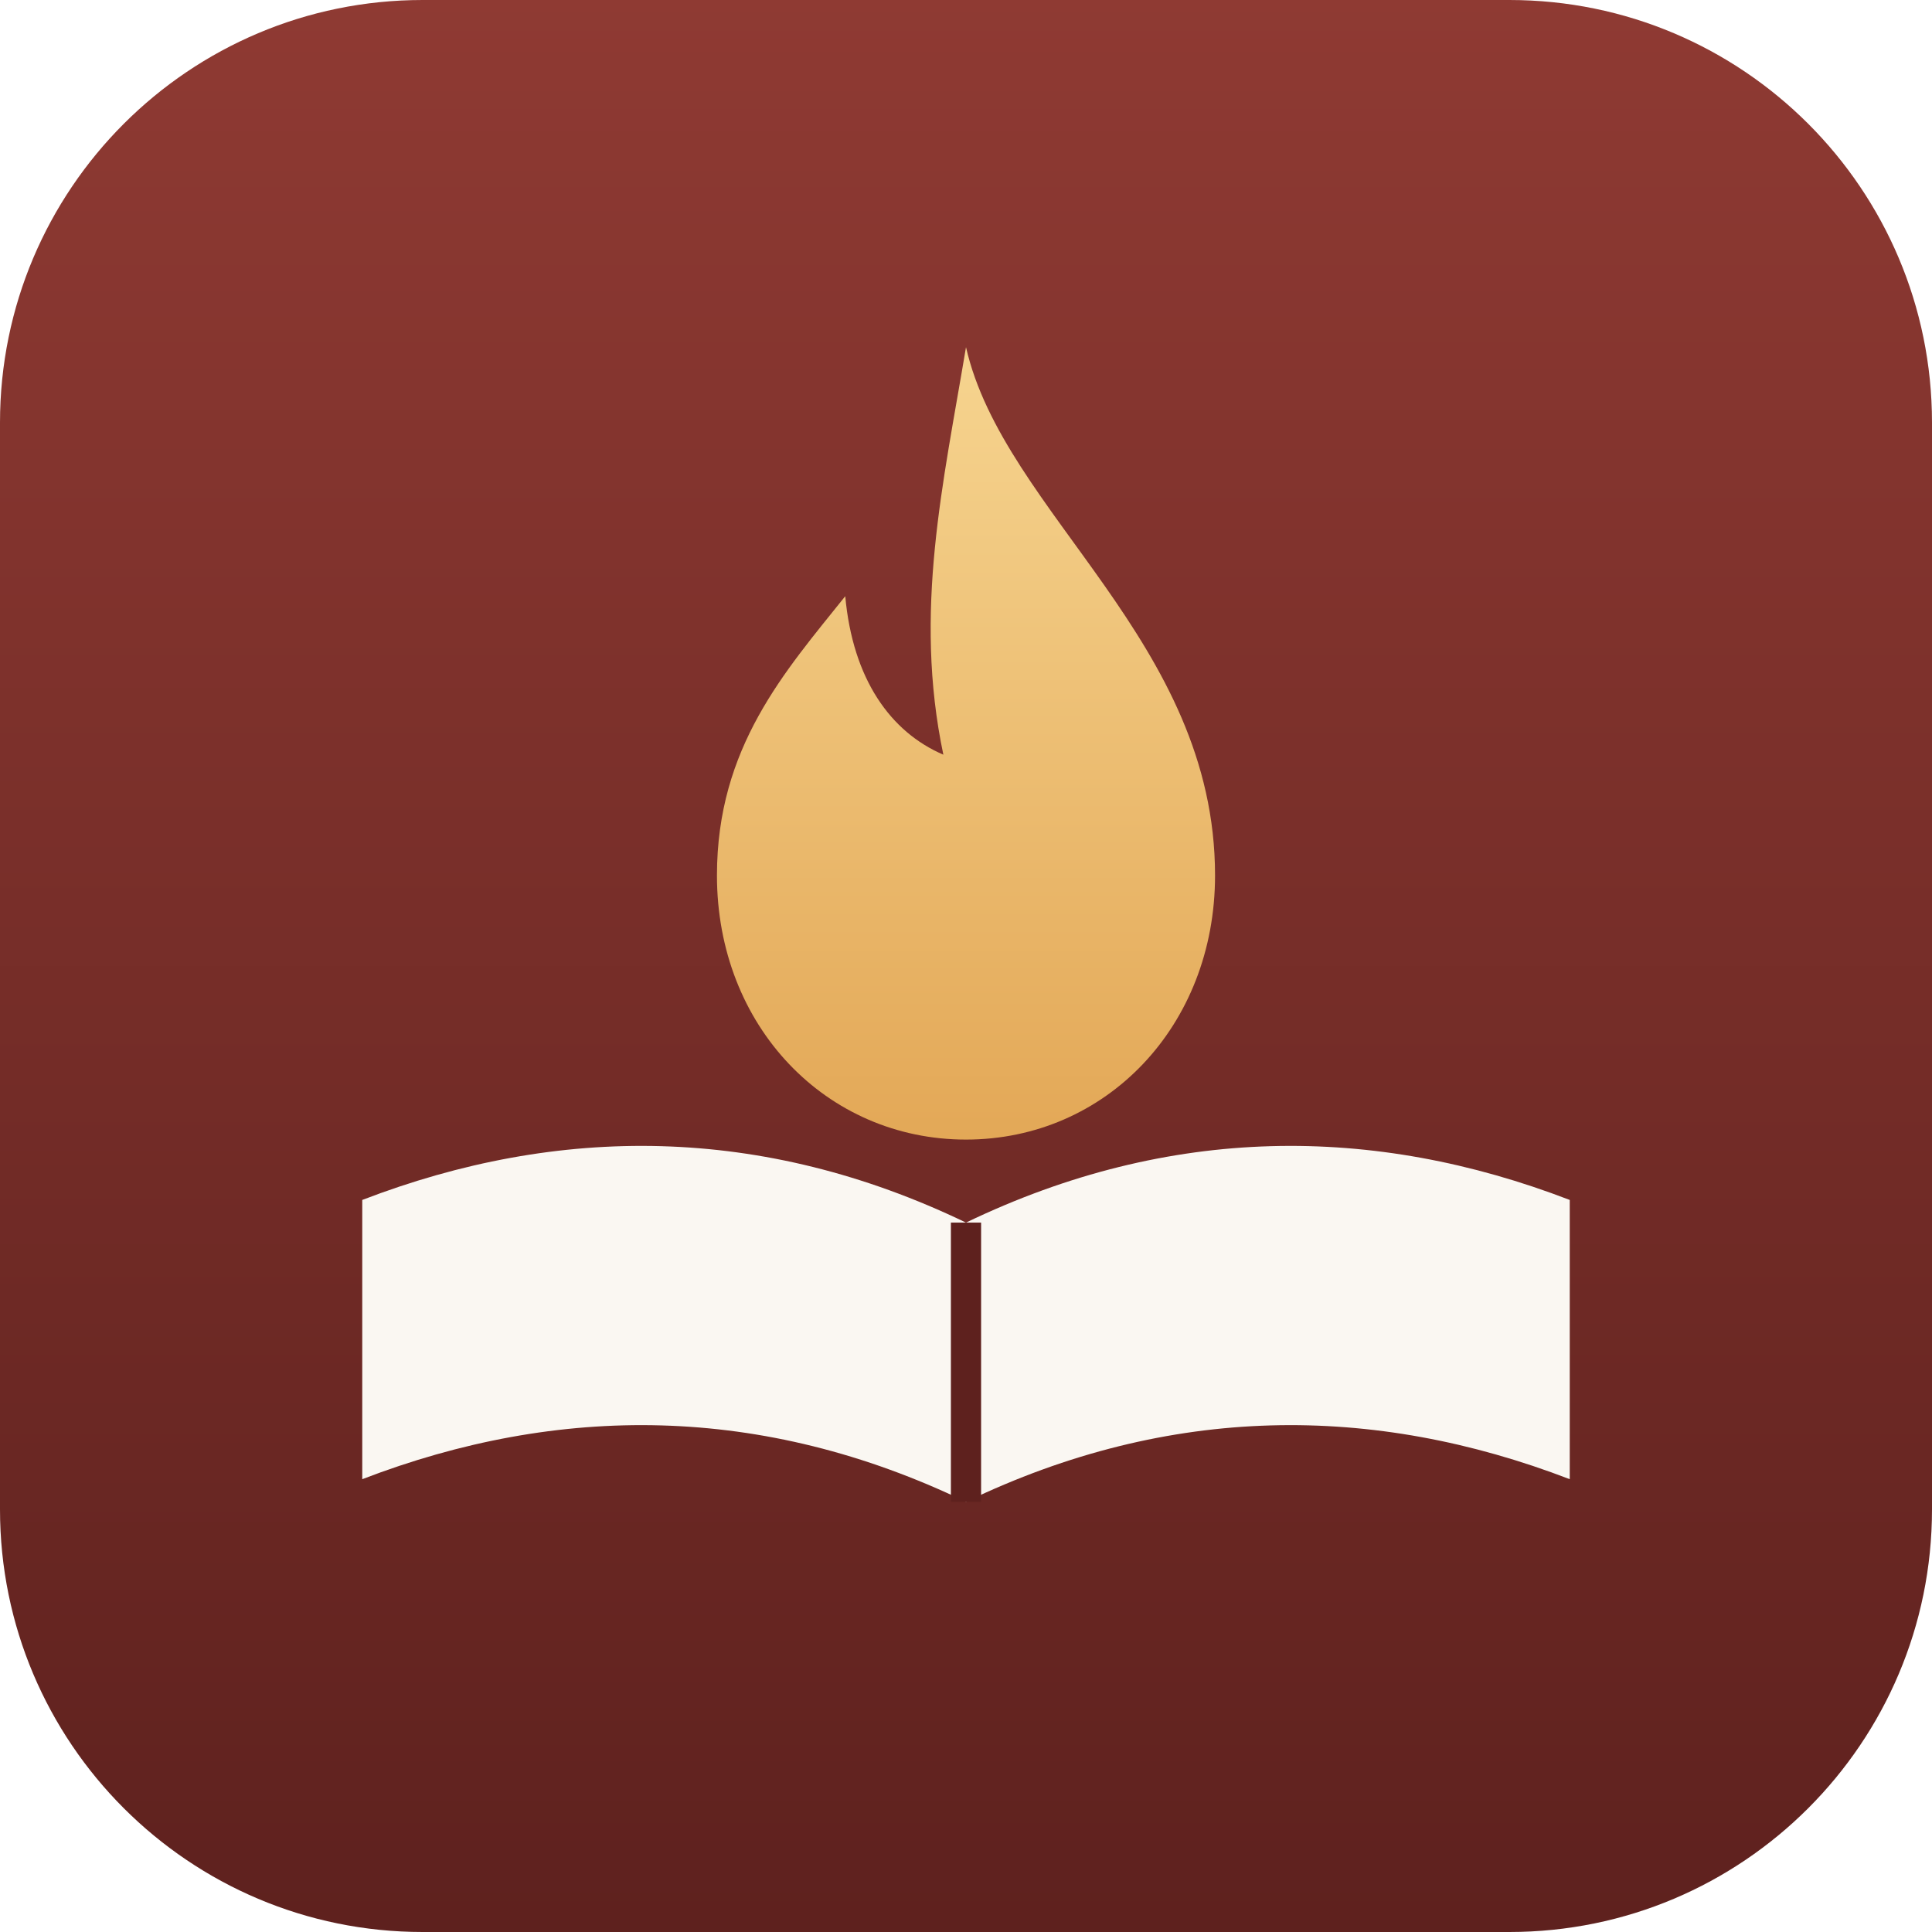
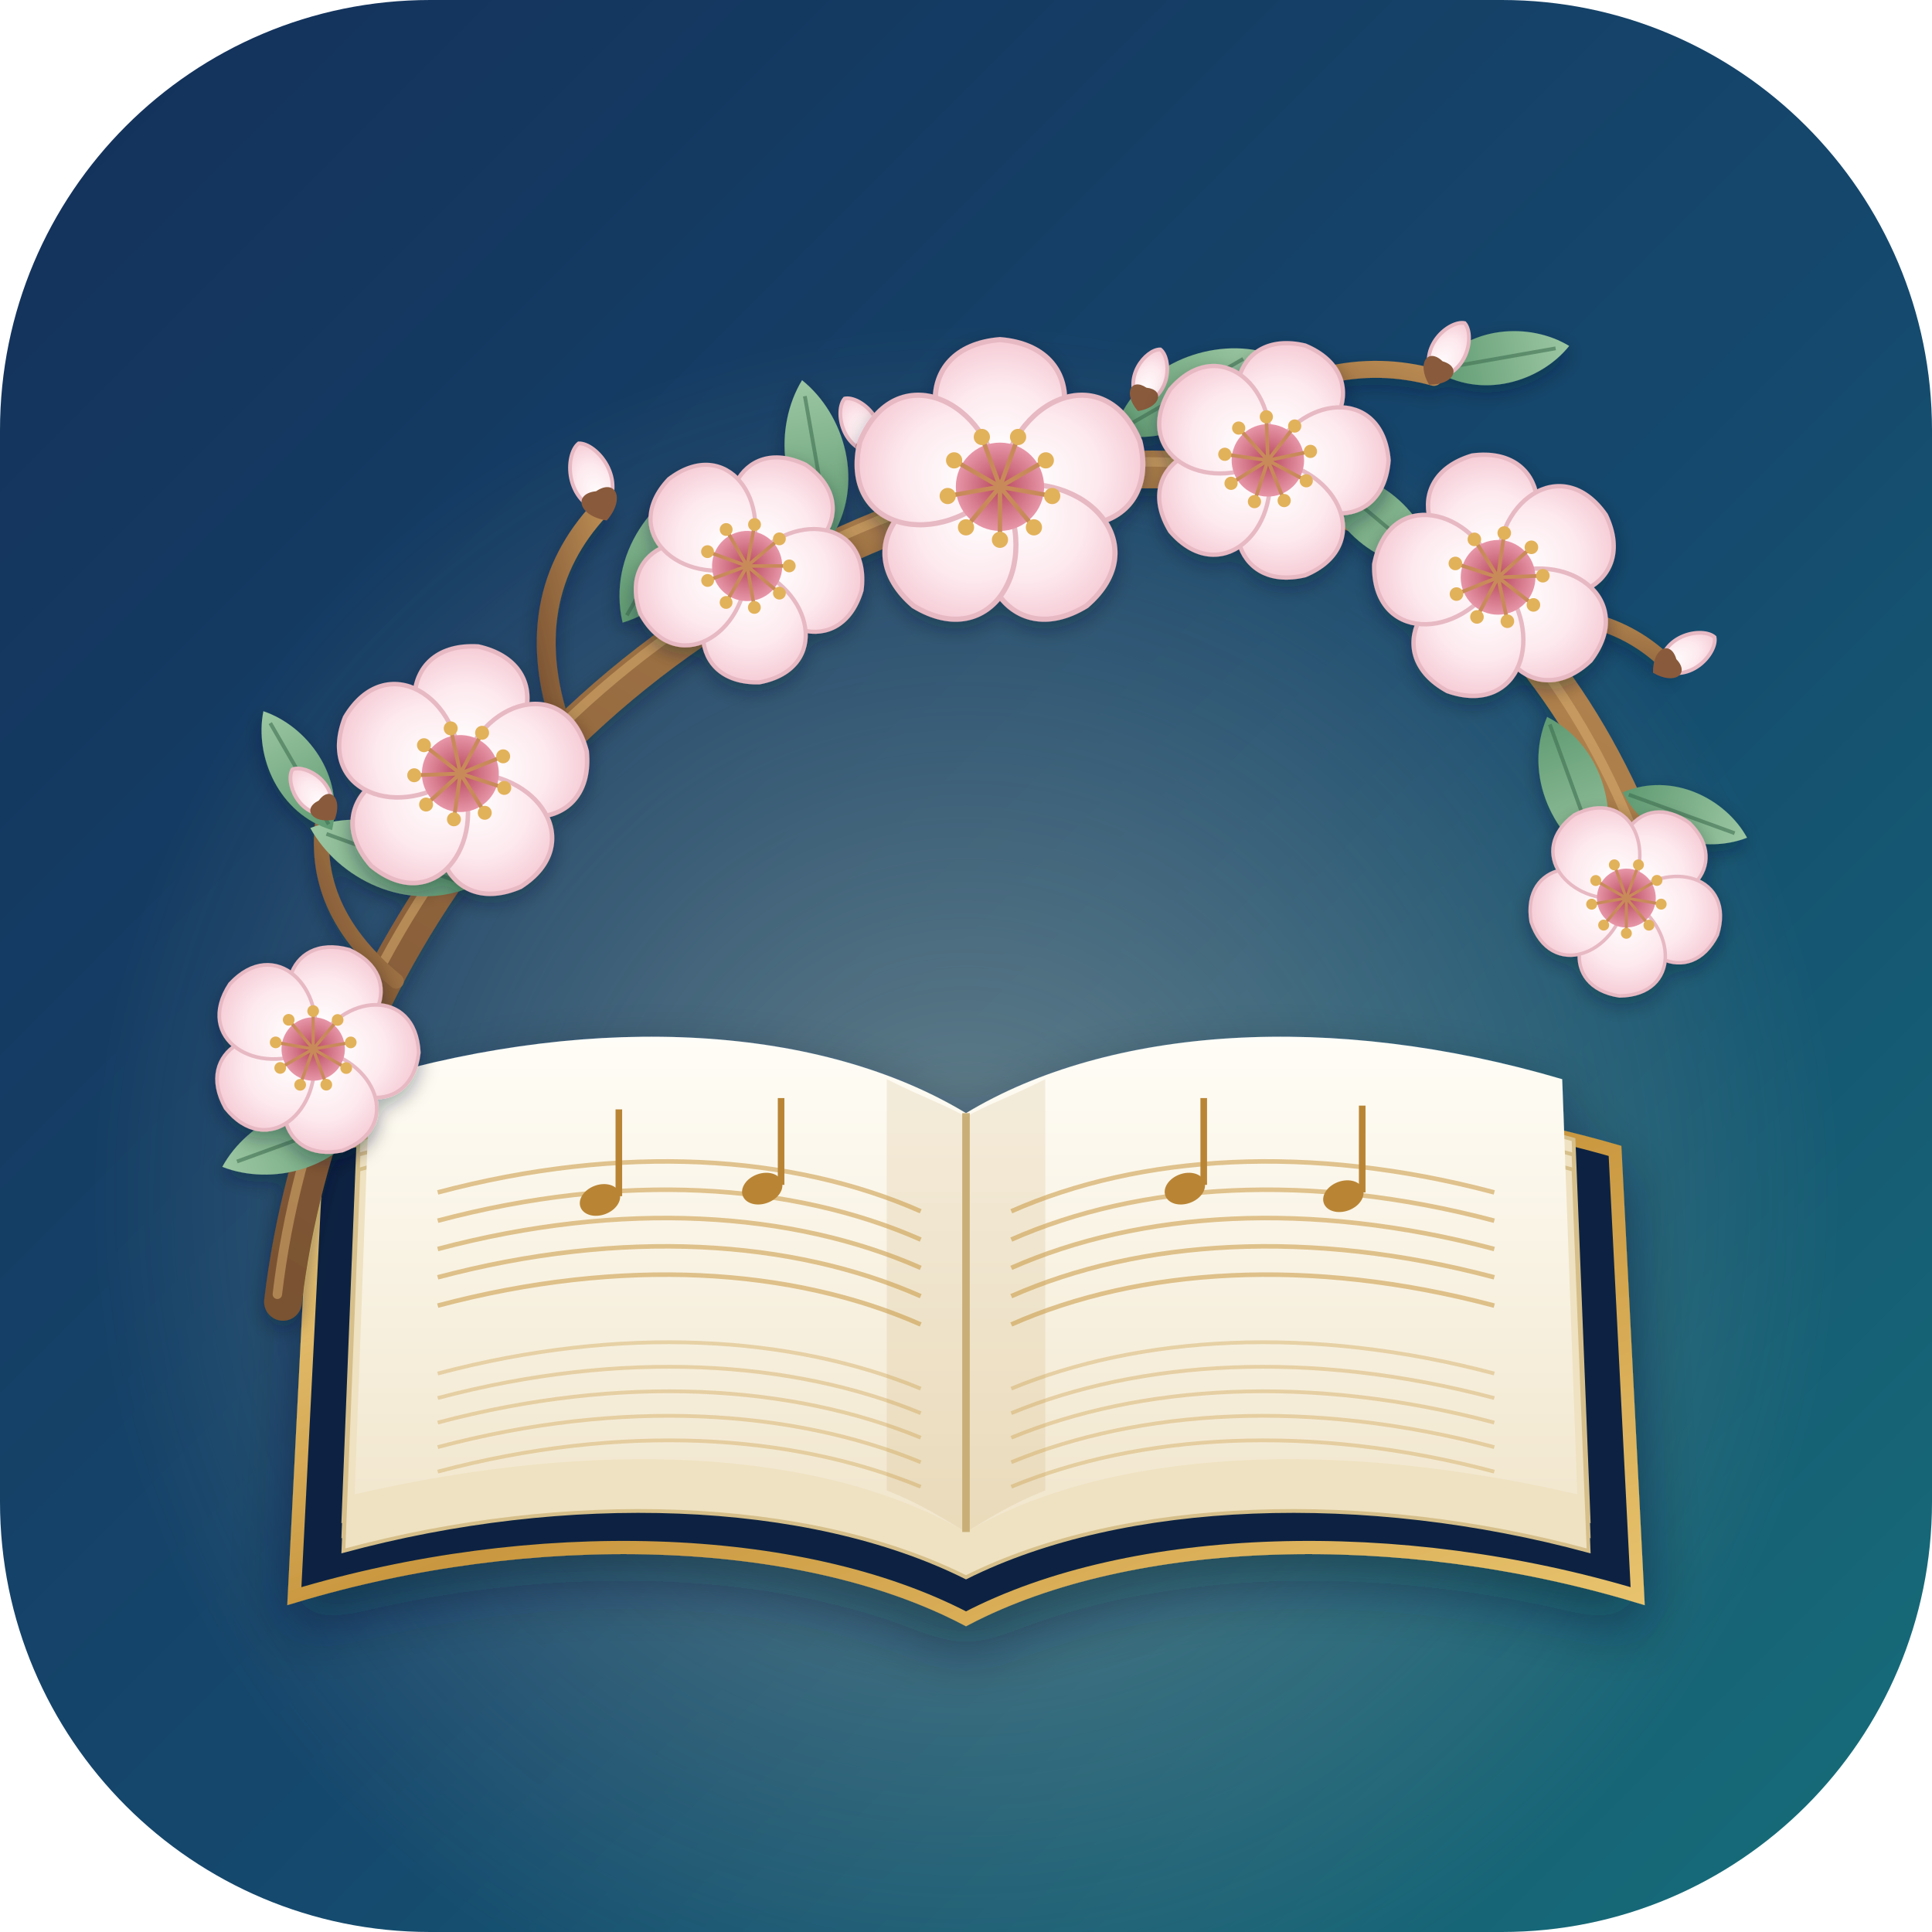
- <svg xmlns="http://www.w3.org/2000/svg" viewBox="0 0 512 512">
+ <svg xmlns="http://www.w3.org/2000/svg" viewBox="0 0 1024 1024">
  <defs>
-     <linearGradient id="g" x1="0" y1="0" x2="0" y2="1">
-       <stop offset="0" stop-color="#8f3a33" />
-       <stop offset="1" stop-color="#5e211e" />
-     </linearGradient>
-     <linearGradient id="f" x1="0" y1="1" x2="0" y2="0">
-       <stop offset="0" stop-color="#e3a857" />
-       <stop offset="1" stop-color="#f6d48f" />
-     </linearGradient>
+     <linearGradient id="bg" x1="0" y1="0" x2="1" y2="1">
+       <stop offset="0" stop-color="#14305a" />
+       <stop offset=".55" stop-color="#15486d" />
+       <stop offset="1" stop-color="#16707a" />
+     </linearGradient>
+     <radialGradient id="glow" cx=".5" cy=".62" r=".45">
+       <stop offset="0" stop-color="#f6e7c1" stop-opacity=".35" />
+       <stop offset="1" stop-color="#f6e7c1" stop-opacity="0" />
+     </radialGradient>
+     <linearGradient id="page" x1="0" y1="0" x2="0" y2="1">
+       <stop offset="0" stop-color="#fffdf7" />
+       <stop offset="1" stop-color="#f1e6cc" />
+     </linearGradient>
+     <linearGradient id="gold" x1="0" y1="0" x2="1" y2="1">
+       <stop offset="0" stop-color="#f3d58a" />
+       <stop offset=".5" stop-color="#c9973f" />
+       <stop offset="1" stop-color="#e9c46f" />
+     </linearGradient>
+     <linearGradient id="branch" x1="0" y1="1" x2="1" y2="0">
+       <stop offset="0" stop-color="#7a5232" />
+       <stop offset="1" stop-color="#b98a52" />
+     </linearGradient>
+     <radialGradient id="petal" cx=".5" cy=".8" r=".9">
+       <stop offset="0" stop-color="#ffffff" />
+       <stop offset=".55" stop-color="#fde9ee" />
+       <stop offset="1" stop-color="#f4c3cf" />
+     </radialGradient>
+     <radialGradient id="heart">
+       <stop offset="0" stop-color="#b8475c" />
+       <stop offset="1" stop-color="#e796a8" />
+     </radialGradient>
+     <linearGradient id="leaf" x1="0" y1="0" x2="1" y2="0">
+       <stop offset="0" stop-color="#5f9a72" />
+       <stop offset="1" stop-color="#9cc7a2" />
+     </linearGradient>
+     <filter id="shadow" x="-20%" y="-20%" width="140%" height="140%">
+       <feDropShadow dx="0" dy="14" stdDeviation="16" flood-color="#06142b" flood-opacity=".45" />
+     </filter>
+     <filter id="soft" x="-20%" y="-20%" width="140%" height="140%">
+       <feDropShadow dx="0" dy="4" stdDeviation="5" flood-color="#06142b" flood-opacity=".35" />
+     </filter>
  </defs>
-   <rect width="512" height="512" rx="112" fill="url(#g)" />
-   <path d="M96 318c52-20 106-20 160 6 54-26 108-26 160-6v74c-52-20-106-20-160 6-54-26-108-26-160-6z" fill="#faf7f2" />
-   <path d="M256 324v74" stroke="#5e211e" stroke-width="8" />
-   <path d="M256 92c10 44 66 78 66 140 0 40-29 70-66 70s-66-30-66-70c0-34 18-54 34-74 2 22 12 36 26 42-8-38 0-72 6-108z" fill="url(#f)" />
+   <rect width="1024" height="1024" rx="228" fill="url(#bg)" />
+   <rect width="1024" height="1024" rx="228" fill="url(#glow)" />
+   <g transform="translate(0.0 0.0) scale(1.0)">
+     <g filter="url(#shadow)">
+       <path d="M168 610 C 300 572, 430 580, 512 626 C 594 580, 724 572, 856 610 L 868 846 C 742 808, 600 812, 512 858 C 424 812, 282 808, 156 846 Z" fill="#0d2443" />
+       <path d="M168 610 C 300 572, 430 580, 512 626 C 594 580, 724 572, 856 610 L 868 846 C 742 808, 600 812, 512 858 C 424 812, 282 808, 156 846 Z" fill="none" stroke="url(#gold)" stroke-width="7" />
+       <path d="M190 604 C 310 570, 430 576, 512 616 C 594 576, 714 570, 834 604 L 842 806 C 724 774, 596 778, 512 820 C 428 778, 300 774, 182 806 Z" fill="#efe2c2" stroke="#d6bf8a" stroke-width="2" />
+       <path d="M190 612 C 310 578, 430 584, 512 624 C 594 584, 714 578, 834 612 L 842 814 C 724 782, 596 786, 512 828 C 428 786, 300 782, 182 814 Z" fill="#efe2c2" stroke="#d6bf8a" stroke-width="2" />
+       <path d="M190 620 C 310 586, 430 592, 512 632 C 594 592, 714 586, 834 620 L 842 822 C 724 790, 596 794, 512 836 C 428 794, 300 790, 182 822 Z" fill="#efe2c2" stroke="#d6bf8a" stroke-width="2" />
+       <path d="M196 572 C 318 536, 436 544, 512 590 L 512 812 C 436 768, 318 762, 188 792 Z" fill="url(#page)" />
+       <path d="M828 572 C 706 536, 588 544, 512 590 L 512 812 C 588 768, 706 762, 836 792 Z" fill="url(#page)" />
+     </g>
+     <path d="M512 590 L512 812" stroke="#c9b17a" stroke-width="4" />
+     <path d="M470 572 C 490 582, 502 586, 512 592 L 512 812 C 500 805, 488 797, 470 790Z" fill="#c9a86a" opacity=".18" />
+     <path d="M554 572 C 534 582, 522 586, 512 592 L 512 812 C 524 805, 536 797, 554 790Z" fill="#c9a86a" opacity=".18" />
+     <path d="M232 632 C 330 606, 420 612, 488 642" fill="none" stroke="#c9973f" stroke-width="2.4" opacity=".55" />
+     <path d="M232 647 C 330 621, 420 627, 488 657" fill="none" stroke="#c9973f" stroke-width="2.4" opacity=".55" />
+     <path d="M232 662 C 330 636, 420 642, 488 672" fill="none" stroke="#c9973f" stroke-width="2.4" opacity=".55" />
+     <path d="M232 677 C 330 651, 420 657, 488 687" fill="none" stroke="#c9973f" stroke-width="2.4" opacity=".55" />
+     <path d="M232 692 C 330 666, 420 672, 488 702" fill="none" stroke="#c9973f" stroke-width="2.4" opacity=".55" />
+     <path d="M232 728 C 330 702, 420 708, 488 736" fill="none" stroke="#c9973f" stroke-width="2" opacity=".35" />
+     <path d="M232 741 C 330 715, 420 721, 488 749" fill="none" stroke="#c9973f" stroke-width="2" opacity=".35" />
+     <path d="M232 754 C 330 728, 420 734, 488 762" fill="none" stroke="#c9973f" stroke-width="2" opacity=".35" />
+     <path d="M232 767 C 330 741, 420 747, 488 775" fill="none" stroke="#c9973f" stroke-width="2" opacity=".35" />
+     <path d="M232 780 C 330 754, 420 760, 488 788" fill="none" stroke="#c9973f" stroke-width="2" opacity=".35" />
+     <path d="M536 642 C 604 612, 694 606, 792 632" fill="none" stroke="#c9973f" stroke-width="2.4" opacity=".55" />
+     <path d="M536 657 C 604 627, 694 621, 792 647" fill="none" stroke="#c9973f" stroke-width="2.4" opacity=".55" />
+     <path d="M536 672 C 604 642, 694 636, 792 662" fill="none" stroke="#c9973f" stroke-width="2.4" opacity=".55" />
+     <path d="M536 687 C 604 657, 694 651, 792 677" fill="none" stroke="#c9973f" stroke-width="2.4" opacity=".55" />
+     <path d="M536 702 C 604 672, 694 666, 792 692" fill="none" stroke="#c9973f" stroke-width="2.4" opacity=".55" />
+     <path d="M536 736 C 604 708, 694 702, 792 728" fill="none" stroke="#c9973f" stroke-width="2" opacity=".35" />
+     <path d="M536 749 C 604 721, 694 715, 792 741" fill="none" stroke="#c9973f" stroke-width="2" opacity=".35" />
+     <path d="M536 762 C 604 734, 694 728, 792 754" fill="none" stroke="#c9973f" stroke-width="2" opacity=".35" />
+     <path d="M536 775 C 604 747, 694 741, 792 767" fill="none" stroke="#c9973f" stroke-width="2" opacity=".35" />
+     <path d="M536 788 C 604 760, 694 754, 792 780" fill="none" stroke="#c9973f" stroke-width="2" opacity=".35" />
+     <ellipse cx="318" cy="636" rx="11" ry="8" transform="rotate(-20 318 636)" fill="#b98535" />
+     <line x1="328" y1="634" x2="328" y2="588" stroke="#b98535" stroke-width="3.5" />
+     <ellipse cx="404" cy="630" rx="11" ry="8" transform="rotate(-20 404 630)" fill="#b98535" />
+     <line x1="414" y1="628" x2="414" y2="582" stroke="#b98535" stroke-width="3.5" />
+     <ellipse cx="628" cy="630" rx="11" ry="8" transform="rotate(-20 628 630)" fill="#b98535" />
+     <line x1="638" y1="628" x2="638" y2="582" stroke="#b98535" stroke-width="3.5" />
+     <ellipse cx="712" cy="634" rx="11" ry="8" transform="rotate(-20 712 634)" fill="#b98535" />
+     <line x1="722" y1="632" x2="722" y2="586" stroke="#b98535" stroke-width="3.5" />
+     <g filter="url(#soft)">
+       <path d="M150 690 C 170 520, 290 330, 520 262 C 690 214, 820 300, 878 470" fill="none" stroke="url(#branch)" stroke-width="20" stroke-linecap="round" />
+       <path d="M150 690 C 170 520, 290 330, 520 262 C 690 214, 820 300, 878 470" fill="none" stroke="#d9ad6e" stroke-width="5" stroke-linecap="round" opacity=".55" transform="translate(-3 -4)" />
+       <path d="M300 392 C 280 340, 290 300, 318 270" fill="none" stroke="url(#branch)" stroke-width="10" stroke-linecap="round" />
+       <path d="M640 236 C 680 196, 724 190, 760 200" fill="none" stroke="url(#branch)" stroke-width="9" stroke-linecap="round" />
+       <path d="M790 330 C 830 320, 862 330, 884 352" fill="none" stroke="url(#branch)" stroke-width="8" stroke-linecap="round" />
+       <path d="M210 520 C 176 492, 166 462, 172 430" fill="none" stroke="url(#branch)" stroke-width="8" stroke-linecap="round" />
+       <path transform="translate(250.0 470.0) rotate(200.0)" d="M0 0 C 27.3 -25.5, 68.2 -20.0, 91.0 0 C 68.2 20.0, 27.3 25.5, 0 0Z" fill="url(#leaf)" />
+       <path transform="translate(250.0 470.0) rotate(200.0)" d="M4.5 0 L81.9 0" stroke="#3f6f52" stroke-width="2" opacity=".6" />
+       <path transform="translate(196.0 590.0) rotate(160.0)" d="M0 0 C 25.0 -23.3, 62.4 -18.3, 83.2 0 C 62.4 18.3, 25.0 23.3, 0 0Z" fill="url(#leaf)" />
+       <path transform="translate(196.0 590.0) rotate(160.0)" d="M4.2 0 L74.9 0" stroke="#3f6f52" stroke-width="2" opacity=".6" />
+       <path transform="translate(330.0 330.0) rotate(-60.0)" d="M0 0 C 27.3 -25.5, 68.2 -20.0, 91.0 0 C 68.2 20.0, 27.3 25.5, 0 0Z" fill="url(#leaf)" />
+       <path transform="translate(330.0 330.0) rotate(-60.0)" d="M4.5 0 L81.9 0" stroke="#3f6f52" stroke-width="2" opacity=".6" />
+       <path transform="translate(440.0 286.0) rotate(-100.0)" d="M0 0 C 25.7 -24.0, 64.3 -18.9, 85.8 0 C 64.3 18.9, 25.7 24.0, 0 0Z" fill="url(#leaf)" />
+       <path transform="translate(440.0 286.0) rotate(-100.0)" d="M4.3 0 L77.2 0" stroke="#3f6f52" stroke-width="2" opacity=".6" />
+       <path transform="translate(590.0 230.0) rotate(-30.0)" d="M0 0 C 26.5 -24.8, 66.3 -19.4, 88.4 0 C 66.3 19.4, 26.5 24.8, 0 0Z" fill="url(#leaf)" />
+       <path transform="translate(590.0 230.0) rotate(-30.0)" d="M4.4 0 L79.6 0" stroke="#3f6f52" stroke-width="2" opacity=".6" />
+       <path transform="translate(700.0 250.0) rotate(40.0)" d="M0 0 C 24.2 -22.6, 60.5 -17.7, 80.6 0 C 60.5 17.7, 24.2 22.6, 0 0Z" fill="url(#leaf)" />
+       <path transform="translate(700.0 250.0) rotate(40.0)" d="M4.0 0 L72.5 0" stroke="#3f6f52" stroke-width="2" opacity=".6" />
+       <path transform="translate(820.0 380.0) rotate(70.0)" d="M0 0 C 25.0 -23.3, 62.4 -18.3, 83.2 0 C 62.4 18.3, 25.0 23.3, 0 0Z" fill="url(#leaf)" />
+       <path transform="translate(820.0 380.0) rotate(70.0)" d="M4.2 0 L74.9 0" stroke="#3f6f52" stroke-width="2" opacity=".6" />
+       <path transform="translate(760.0 196.0) rotate(-10.0)" d="M0 0 C 21.8 -20.4, 54.6 -16.0, 72.8 0 C 54.6 16.0, 21.8 20.4, 0 0Z" fill="url(#leaf)" />
+       <path transform="translate(760.0 196.0) rotate(-10.0)" d="M3.6 0 L65.5 0" stroke="#3f6f52" stroke-width="2" opacity=".6" />
+       <path transform="translate(176.0 440.0) rotate(-120.0)" d="M0 0 C 21.8 -20.4, 54.6 -16.0, 72.8 0 C 54.6 16.0, 21.8 20.4, 0 0Z" fill="url(#leaf)" />
+       <path transform="translate(176.0 440.0) rotate(-120.0)" d="M3.6 0 L65.5 0" stroke="#3f6f52" stroke-width="2" opacity=".6" />
+       <path transform="translate(860.0 420.0) rotate(20.0)" d="M0 0 C 21.1 -19.7, 52.7 -15.4, 70.2 0 C 52.7 15.4, 21.1 19.7, 0 0Z" fill="url(#leaf)" />
+       <path transform="translate(860.0 420.0) rotate(20.0)" d="M3.5 0 L63.2 0" stroke="#3f6f52" stroke-width="2" opacity=".6" />
+     </g>
+     <g transform="translate(318.0 266.0) rotate(-20.0)">
+       <path d="M0 6.0 C -18.0 -6.0, -9.0 -30.0, 0 -33.0 C 9.0 -30.0, 18.0 -6.0, 0 6.0Z" fill="url(#petal)" stroke="#e7b9c3" stroke-width="2" />
+       <path d="M0 10.5 C -13.5 3.0, -12.0 -9.0, 0 -6.0 C 12.0 -9.0, 13.5 3.0, 0 10.5Z" fill="#8a5a3c" />
+     </g>
+     <g transform="translate(762.0 196.0) rotate(30.0)">
+       <path d="M0 5.2 C -15.6 -5.2, -7.8 -26.0, 0 -28.6 C 7.8 -26.0, 15.6 -5.2, 0 5.2Z" fill="url(#petal)" stroke="#e7b9c3" stroke-width="2" />
+       <path d="M0 9.1 C -11.7 2.6, -10.4 -7.8, 0 -5.2 C 10.4 -7.8, 11.7 2.6, 0 9.1Z" fill="#8a5a3c" />
+     </g>
+     <g transform="translate(884.0 352.0) rotate(60.0)">
+       <path d="M0 5.2 C -15.6 -5.2, -7.8 -26.0, 0 -28.6 C 7.8 -26.0, 15.6 -5.2, 0 5.2Z" fill="url(#petal)" stroke="#e7b9c3" stroke-width="2" />
+       <path d="M0 9.1 C -11.7 2.6, -10.4 -7.8, 0 -5.2 C 10.4 -7.8, 11.7 2.6, 0 9.1Z" fill="#8a5a3c" />
+     </g>
+     <g transform="translate(172.0 428.0) rotate(-40.0)">
+       <path d="M0 4.8 C -14.4 -4.8, -7.2 -24.0, 0 -26.4 C 7.2 -24.0, 14.4 -4.8, 0 4.8Z" fill="url(#petal)" stroke="#e7b9c3" stroke-width="2" />
+       <path d="M0 8.4 C -10.8 2.4, -9.6 -7.2, 0 -4.8 C 9.6 -7.2, 10.8 2.4, 0 8.4Z" fill="#8a5a3c" />
+     </g>
+     <g transform="translate(462.0 236.0) rotate(-30.0)">
+       <path d="M0 5.2 C -15.6 -5.2, -7.8 -26.0, 0 -28.6 C 7.8 -26.0, 15.6 -5.2, 0 5.2Z" fill="url(#petal)" stroke="#e7b9c3" stroke-width="2" />
+       <path d="M0 9.1 C -11.7 2.6, -10.4 -7.8, 0 -5.2 C 10.4 -7.8, 11.7 2.6, 0 9.1Z" fill="#8a5a3c" />
+     </g>
+     <g transform="translate(606.0 210.0) rotate(20.0)">
+       <path d="M0 4.8 C -14.4 -4.8, -7.2 -24.0, 0 -26.4 C 7.2 -24.0, 14.4 -4.8, 0 4.8Z" fill="url(#petal)" stroke="#e7b9c3" stroke-width="2" />
+       <path d="M0 8.4 C -10.8 2.4, -9.6 -7.2, 0 -4.8 C 9.6 -7.2, 10.8 2.4, 0 8.4Z" fill="#8a5a3c" />
+     </g>
+     <g filter="url(#soft)">
+       <g transform="translate(244.0 410.0) rotate(8.0)">
+         <path transform="rotate(0)" d="M0 0 C -37.4 -17.0, -42.2 -64.6, 0 -68.0 C 42.2 -64.6, 37.4 -17.0, 0 0Z" fill="url(#petal)" stroke="#e7b9c3" stroke-width="2.38" />
+         <path transform="rotate(72)" d="M0 0 C -37.4 -17.0, -42.2 -64.6, 0 -68.0 C 42.2 -64.6, 37.4 -17.0, 0 0Z" fill="url(#petal)" stroke="#e7b9c3" stroke-width="2.38" />
+         <path transform="rotate(144)" d="M0 0 C -37.4 -17.0, -42.2 -64.6, 0 -68.0 C 42.2 -64.6, 37.4 -17.0, 0 0Z" fill="url(#petal)" stroke="#e7b9c3" stroke-width="2.38" />
+         <path transform="rotate(216)" d="M0 0 C -37.4 -17.0, -42.2 -64.6, 0 -68.0 C 42.2 -64.6, 37.4 -17.0, 0 0Z" fill="url(#petal)" stroke="#e7b9c3" stroke-width="2.38" />
+         <path transform="rotate(288)" d="M0 0 C -37.4 -17.0, -42.2 -64.6, 0 -68.0 C 42.2 -64.6, 37.4 -17.0, 0 0Z" fill="url(#petal)" stroke="#e7b9c3" stroke-width="2.38" />
+         <circle r="20.4" fill="url(#heart)" />
+         <line x1="0" y1="0" x2="24.1" y2="4.3" stroke="#c98a5a" stroke-width="2.04" />
+         <circle cx="24.1" cy="4.3" r="3.7" fill="#e2b25a" />
+         <line x1="0" y1="0" x2="15.7" y2="18.8" stroke="#c98a5a" stroke-width="2.04" />
+         <circle cx="15.7" cy="18.8" r="3.7" fill="#e2b25a" />
+         <line x1="0" y1="0" x2="0.0" y2="24.5" stroke="#c98a5a" stroke-width="2.04" />
+         <circle cx="0.0" cy="24.5" r="3.7" fill="#e2b25a" />
+         <line x1="0" y1="0" x2="-15.7" y2="18.8" stroke="#c98a5a" stroke-width="2.04" />
+         <circle cx="-15.7" cy="18.8" r="3.7" fill="#e2b25a" />
+         <line x1="0" y1="0" x2="-24.1" y2="4.3" stroke="#c98a5a" stroke-width="2.04" />
+         <circle cx="-24.1" cy="4.3" r="3.7" fill="#e2b25a" />
+         <line x1="0" y1="0" x2="-21.2" y2="-12.2" stroke="#c98a5a" stroke-width="2.04" />
+         <circle cx="-21.2" cy="-12.2" r="3.7" fill="#e2b25a" />
+         <line x1="0" y1="0" x2="-8.4" y2="-23.0" stroke="#c98a5a" stroke-width="2.04" />
+         <circle cx="-8.4" cy="-23.0" r="3.7" fill="#e2b25a" />
+         <line x1="0" y1="0" x2="8.4" y2="-23.0" stroke="#c98a5a" stroke-width="2.04" />
+         <circle cx="8.4" cy="-23.0" r="3.7" fill="#e2b25a" />
+         <line x1="0" y1="0" x2="21.2" y2="-12.2" stroke="#c98a5a" stroke-width="2.04" />
+         <circle cx="21.2" cy="-12.2" r="3.7" fill="#e2b25a" />
+       </g>
+     </g>
+     <g filter="url(#soft)">
+       <g transform="translate(396.0 300.0) rotate(30.0)">
+         <path transform="rotate(0)" d="M0 0 C -34.1 -15.5, -38.4 -58.9, 0 -62.0 C 38.4 -58.9, 34.1 -15.5, 0 0Z" fill="url(#petal)" stroke="#e7b9c3" stroke-width="2.17" />
+         <path transform="rotate(72)" d="M0 0 C -34.1 -15.5, -38.4 -58.9, 0 -62.0 C 38.4 -58.9, 34.1 -15.5, 0 0Z" fill="url(#petal)" stroke="#e7b9c3" stroke-width="2.17" />
+         <path transform="rotate(144)" d="M0 0 C -34.1 -15.5, -38.4 -58.9, 0 -62.0 C 38.4 -58.9, 34.1 -15.5, 0 0Z" fill="url(#petal)" stroke="#e7b9c3" stroke-width="2.17" />
+         <path transform="rotate(216)" d="M0 0 C -34.1 -15.5, -38.4 -58.9, 0 -62.0 C 38.4 -58.9, 34.1 -15.5, 0 0Z" fill="url(#petal)" stroke="#e7b9c3" stroke-width="2.17" />
+         <path transform="rotate(288)" d="M0 0 C -34.1 -15.5, -38.4 -58.9, 0 -62.0 C 38.4 -58.9, 34.1 -15.5, 0 0Z" fill="url(#petal)" stroke="#e7b9c3" stroke-width="2.17" />
+         <circle r="18.6" fill="url(#heart)" />
+         <line x1="0" y1="0" x2="22.0" y2="3.9" stroke="#c98a5a" stroke-width="1.86" />
+         <circle cx="22.0" cy="3.9" r="3.4" fill="#e2b25a" />
+         <line x1="0" y1="0" x2="14.3" y2="17.1" stroke="#c98a5a" stroke-width="1.86" />
+         <circle cx="14.3" cy="17.1" r="3.4" fill="#e2b25a" />
+         <line x1="0" y1="0" x2="0.0" y2="22.3" stroke="#c98a5a" stroke-width="1.86" />
+         <circle cx="0.0" cy="22.3" r="3.4" fill="#e2b25a" />
+         <line x1="0" y1="0" x2="-14.3" y2="17.1" stroke="#c98a5a" stroke-width="1.86" />
+         <circle cx="-14.3" cy="17.1" r="3.4" fill="#e2b25a" />
+         <line x1="0" y1="0" x2="-22.0" y2="3.9" stroke="#c98a5a" stroke-width="1.86" />
+         <circle cx="-22.0" cy="3.9" r="3.4" fill="#e2b25a" />
+         <line x1="0" y1="0" x2="-19.3" y2="-11.2" stroke="#c98a5a" stroke-width="1.86" />
+         <circle cx="-19.3" cy="-11.2" r="3.4" fill="#e2b25a" />
+         <line x1="0" y1="0" x2="-7.6" y2="-21.0" stroke="#c98a5a" stroke-width="1.86" />
+         <circle cx="-7.6" cy="-21.0" r="3.4" fill="#e2b25a" />
+         <line x1="0" y1="0" x2="7.6" y2="-21.0" stroke="#c98a5a" stroke-width="1.86" />
+         <circle cx="7.6" cy="-21.0" r="3.4" fill="#e2b25a" />
+         <line x1="0" y1="0" x2="19.3" y2="-11.2" stroke="#c98a5a" stroke-width="1.86" />
+         <circle cx="19.3" cy="-11.2" r="3.4" fill="#e2b25a" />
+       </g>
+     </g>
+     <g filter="url(#soft)">
+       <g transform="translate(530.0 258.0) rotate(0.0)">
+         <path transform="rotate(0)" d="M0 0 C -42.9 -19.5, -48.4 -74.1, 0 -78.0 C 48.4 -74.1, 42.9 -19.5, 0 0Z" fill="url(#petal)" stroke="#e7b9c3" stroke-width="2.73" />
+         <path transform="rotate(72)" d="M0 0 C -42.9 -19.5, -48.4 -74.1, 0 -78.0 C 48.4 -74.1, 42.9 -19.5, 0 0Z" fill="url(#petal)" stroke="#e7b9c3" stroke-width="2.73" />
+         <path transform="rotate(144)" d="M0 0 C -42.9 -19.5, -48.4 -74.1, 0 -78.0 C 48.4 -74.1, 42.9 -19.5, 0 0Z" fill="url(#petal)" stroke="#e7b9c3" stroke-width="2.73" />
+         <path transform="rotate(216)" d="M0 0 C -42.9 -19.5, -48.4 -74.1, 0 -78.0 C 48.4 -74.1, 42.9 -19.5, 0 0Z" fill="url(#petal)" stroke="#e7b9c3" stroke-width="2.73" />
+         <path transform="rotate(288)" d="M0 0 C -42.9 -19.5, -48.4 -74.1, 0 -78.0 C 48.4 -74.1, 42.9 -19.5, 0 0Z" fill="url(#petal)" stroke="#e7b9c3" stroke-width="2.73" />
+         <circle r="23.4" fill="url(#heart)" />
+         <line x1="0" y1="0" x2="27.7" y2="4.9" stroke="#c98a5a" stroke-width="2.34" />
+         <circle cx="27.7" cy="4.9" r="4.3" fill="#e2b25a" />
+         <line x1="0" y1="0" x2="18.0" y2="21.5" stroke="#c98a5a" stroke-width="2.34" />
+         <circle cx="18.0" cy="21.5" r="4.3" fill="#e2b25a" />
+         <line x1="0" y1="0" x2="0.0" y2="28.1" stroke="#c98a5a" stroke-width="2.34" />
+         <circle cx="0.0" cy="28.1" r="4.3" fill="#e2b25a" />
+         <line x1="0" y1="0" x2="-18.0" y2="21.5" stroke="#c98a5a" stroke-width="2.34" />
+         <circle cx="-18.0" cy="21.5" r="4.3" fill="#e2b25a" />
+         <line x1="0" y1="0" x2="-27.7" y2="4.9" stroke="#c98a5a" stroke-width="2.34" />
+         <circle cx="-27.7" cy="4.9" r="4.3" fill="#e2b25a" />
+         <line x1="0" y1="0" x2="-24.3" y2="-14.0" stroke="#c98a5a" stroke-width="2.34" />
+         <circle cx="-24.3" cy="-14.0" r="4.3" fill="#e2b25a" />
+         <line x1="0" y1="0" x2="-9.6" y2="-26.4" stroke="#c98a5a" stroke-width="2.34" />
+         <circle cx="-9.6" cy="-26.4" r="4.3" fill="#e2b25a" />
+         <line x1="0" y1="0" x2="9.6" y2="-26.4" stroke="#c98a5a" stroke-width="2.34" />
+         <circle cx="9.6" cy="-26.4" r="4.3" fill="#e2b25a" />
+         <line x1="0" y1="0" x2="24.3" y2="-14.0" stroke="#c98a5a" stroke-width="2.34" />
+         <circle cx="24.3" cy="-14.0" r="4.3" fill="#e2b25a" />
+       </g>
+     </g>
+     <g filter="url(#soft)">
+       <g transform="translate(672.0 244.0) rotate(18.0)">
+         <path transform="rotate(0)" d="M0 0 C -35.2 -16.0, -39.7 -60.8, 0 -64.0 C 39.7 -60.8, 35.2 -16.0, 0 0Z" fill="url(#petal)" stroke="#e7b9c3" stroke-width="2.24" />
+         <path transform="rotate(72)" d="M0 0 C -35.2 -16.0, -39.7 -60.8, 0 -64.0 C 39.7 -60.8, 35.2 -16.0, 0 0Z" fill="url(#petal)" stroke="#e7b9c3" stroke-width="2.24" />
+         <path transform="rotate(144)" d="M0 0 C -35.2 -16.0, -39.7 -60.8, 0 -64.0 C 39.7 -60.8, 35.2 -16.0, 0 0Z" fill="url(#petal)" stroke="#e7b9c3" stroke-width="2.24" />
+         <path transform="rotate(216)" d="M0 0 C -35.2 -16.0, -39.7 -60.8, 0 -64.0 C 39.7 -60.8, 35.2 -16.0, 0 0Z" fill="url(#petal)" stroke="#e7b9c3" stroke-width="2.24" />
+         <path transform="rotate(288)" d="M0 0 C -35.2 -16.0, -39.7 -60.8, 0 -64.0 C 39.7 -60.8, 35.2 -16.0, 0 0Z" fill="url(#petal)" stroke="#e7b9c3" stroke-width="2.24" />
+         <circle r="19.2" fill="url(#heart)" />
+         <line x1="0" y1="0" x2="22.7" y2="4.0" stroke="#c98a5a" stroke-width="1.92" />
+         <circle cx="22.7" cy="4.0" r="3.5" fill="#e2b25a" />
+         <line x1="0" y1="0" x2="14.8" y2="17.6" stroke="#c98a5a" stroke-width="1.92" />
+         <circle cx="14.8" cy="17.6" r="3.5" fill="#e2b25a" />
+         <line x1="0" y1="0" x2="0.0" y2="23.0" stroke="#c98a5a" stroke-width="1.92" />
+         <circle cx="0.0" cy="23.0" r="3.5" fill="#e2b25a" />
+         <line x1="0" y1="0" x2="-14.8" y2="17.6" stroke="#c98a5a" stroke-width="1.92" />
+         <circle cx="-14.8" cy="17.6" r="3.5" fill="#e2b25a" />
+         <line x1="0" y1="0" x2="-22.7" y2="4.0" stroke="#c98a5a" stroke-width="1.92" />
+         <circle cx="-22.7" cy="4.0" r="3.5" fill="#e2b25a" />
+         <line x1="0" y1="0" x2="-20.0" y2="-11.5" stroke="#c98a5a" stroke-width="1.92" />
+         <circle cx="-20.0" cy="-11.5" r="3.5" fill="#e2b25a" />
+         <line x1="0" y1="0" x2="-7.9" y2="-21.7" stroke="#c98a5a" stroke-width="1.92" />
+         <circle cx="-7.9" cy="-21.7" r="3.5" fill="#e2b25a" />
+         <line x1="0" y1="0" x2="7.9" y2="-21.7" stroke="#c98a5a" stroke-width="1.92" />
+         <circle cx="7.9" cy="-21.7" r="3.5" fill="#e2b25a" />
+         <line x1="0" y1="0" x2="20.0" y2="-11.5" stroke="#c98a5a" stroke-width="1.92" />
+         <circle cx="20.0" cy="-11.5" r="3.5" fill="#e2b25a" />
+       </g>
+     </g>
+     <g filter="url(#soft)">
+       <g transform="translate(794.0 306.0) rotate(-12.0)">
+         <path transform="rotate(0)" d="M0 0 C -36.3 -16.5, -40.9 -62.7, 0 -66.0 C 40.9 -62.7, 36.3 -16.5, 0 0Z" fill="url(#petal)" stroke="#e7b9c3" stroke-width="2.31" />
+         <path transform="rotate(72)" d="M0 0 C -36.3 -16.5, -40.9 -62.7, 0 -66.0 C 40.9 -62.7, 36.3 -16.5, 0 0Z" fill="url(#petal)" stroke="#e7b9c3" stroke-width="2.31" />
+         <path transform="rotate(144)" d="M0 0 C -36.3 -16.5, -40.9 -62.7, 0 -66.0 C 40.9 -62.7, 36.3 -16.5, 0 0Z" fill="url(#petal)" stroke="#e7b9c3" stroke-width="2.31" />
+         <path transform="rotate(216)" d="M0 0 C -36.3 -16.5, -40.9 -62.7, 0 -66.0 C 40.9 -62.7, 36.3 -16.5, 0 0Z" fill="url(#petal)" stroke="#e7b9c3" stroke-width="2.31" />
+         <path transform="rotate(288)" d="M0 0 C -36.3 -16.5, -40.9 -62.7, 0 -66.0 C 40.9 -62.7, 36.3 -16.5, 0 0Z" fill="url(#petal)" stroke="#e7b9c3" stroke-width="2.31" />
+         <circle r="19.8" fill="url(#heart)" />
+         <line x1="0" y1="0" x2="23.4" y2="4.1" stroke="#c98a5a" stroke-width="1.98" />
+         <circle cx="23.4" cy="4.1" r="3.6" fill="#e2b25a" />
+         <line x1="0" y1="0" x2="15.3" y2="18.2" stroke="#c98a5a" stroke-width="1.98" />
+         <circle cx="15.3" cy="18.2" r="3.6" fill="#e2b25a" />
+         <line x1="0" y1="0" x2="0.0" y2="23.8" stroke="#c98a5a" stroke-width="1.98" />
+         <circle cx="0.0" cy="23.8" r="3.6" fill="#e2b25a" />
+         <line x1="0" y1="0" x2="-15.3" y2="18.2" stroke="#c98a5a" stroke-width="1.98" />
+         <circle cx="-15.3" cy="18.2" r="3.6" fill="#e2b25a" />
+         <line x1="0" y1="0" x2="-23.4" y2="4.1" stroke="#c98a5a" stroke-width="1.98" />
+         <circle cx="-23.4" cy="4.1" r="3.6" fill="#e2b25a" />
+         <line x1="0" y1="0" x2="-20.6" y2="-11.9" stroke="#c98a5a" stroke-width="1.98" />
+         <circle cx="-20.6" cy="-11.9" r="3.6" fill="#e2b25a" />
+         <line x1="0" y1="0" x2="-8.1" y2="-22.3" stroke="#c98a5a" stroke-width="1.98" />
+         <circle cx="-8.1" cy="-22.3" r="3.6" fill="#e2b25a" />
+         <line x1="0" y1="0" x2="8.1" y2="-22.3" stroke="#c98a5a" stroke-width="1.98" />
+         <circle cx="8.1" cy="-22.3" r="3.6" fill="#e2b25a" />
+         <line x1="0" y1="0" x2="20.6" y2="-11.9" stroke="#c98a5a" stroke-width="1.98" />
+         <circle cx="20.6" cy="-11.9" r="3.6" fill="#e2b25a" />
+       </g>
+     </g>
+     <g filter="url(#soft)">
+       <g transform="translate(166.0 556.0) rotate(20.0)">
+         <path transform="rotate(0)" d="M0 0 C -30.8 -14.0, -34.7 -53.2, 0 -56.0 C 34.7 -53.2, 30.8 -14.0, 0 0Z" fill="url(#petal)" stroke="#e7b9c3" stroke-width="1.96" />
+         <path transform="rotate(72)" d="M0 0 C -30.8 -14.0, -34.7 -53.2, 0 -56.0 C 34.7 -53.2, 30.8 -14.0, 0 0Z" fill="url(#petal)" stroke="#e7b9c3" stroke-width="1.96" />
+         <path transform="rotate(144)" d="M0 0 C -30.8 -14.0, -34.7 -53.2, 0 -56.0 C 34.7 -53.2, 30.8 -14.0, 0 0Z" fill="url(#petal)" stroke="#e7b9c3" stroke-width="1.96" />
+         <path transform="rotate(216)" d="M0 0 C -30.8 -14.0, -34.7 -53.2, 0 -56.0 C 34.7 -53.2, 30.8 -14.0, 0 0Z" fill="url(#petal)" stroke="#e7b9c3" stroke-width="1.96" />
+         <path transform="rotate(288)" d="M0 0 C -30.8 -14.0, -34.7 -53.2, 0 -56.0 C 34.7 -53.2, 30.8 -14.0, 0 0Z" fill="url(#petal)" stroke="#e7b9c3" stroke-width="1.96" />
+         <circle r="16.8" fill="url(#heart)" />
+         <line x1="0" y1="0" x2="19.9" y2="3.5" stroke="#c98a5a" stroke-width="1.68" />
+         <circle cx="19.9" cy="3.5" r="3.1" fill="#e2b25a" />
+         <line x1="0" y1="0" x2="13.0" y2="15.4" stroke="#c98a5a" stroke-width="1.68" />
+         <circle cx="13.0" cy="15.4" r="3.1" fill="#e2b25a" />
+         <line x1="0" y1="0" x2="0.0" y2="20.2" stroke="#c98a5a" stroke-width="1.68" />
+         <circle cx="0.0" cy="20.2" r="3.1" fill="#e2b25a" />
+         <line x1="0" y1="0" x2="-13.0" y2="15.4" stroke="#c98a5a" stroke-width="1.68" />
+         <circle cx="-13.0" cy="15.4" r="3.1" fill="#e2b25a" />
+         <line x1="0" y1="0" x2="-19.9" y2="3.5" stroke="#c98a5a" stroke-width="1.68" />
+         <circle cx="-19.9" cy="3.5" r="3.1" fill="#e2b25a" />
+         <line x1="0" y1="0" x2="-17.5" y2="-10.1" stroke="#c98a5a" stroke-width="1.68" />
+         <circle cx="-17.5" cy="-10.1" r="3.1" fill="#e2b25a" />
+         <line x1="0" y1="0" x2="-6.9" y2="-18.9" stroke="#c98a5a" stroke-width="1.68" />
+         <circle cx="-6.9" cy="-18.9" r="3.1" fill="#e2b25a" />
+         <line x1="0" y1="0" x2="6.9" y2="-18.9" stroke="#c98a5a" stroke-width="1.68" />
+         <circle cx="6.9" cy="-18.9" r="3.1" fill="#e2b25a" />
+         <line x1="0" y1="0" x2="17.5" y2="-10.1" stroke="#c98a5a" stroke-width="1.68" />
+         <circle cx="17.5" cy="-10.1" r="3.1" fill="#e2b25a" />
+       </g>
+     </g>
+     <g filter="url(#soft)">
+       <g transform="translate(862.0 476.0) rotate(40.0)">
+         <path transform="rotate(0)" d="M0 0 C -28.6 -13.0, -32.2 -49.4, 0 -52.0 C 32.2 -49.4, 28.6 -13.0, 0 0Z" fill="url(#petal)" stroke="#e7b9c3" stroke-width="1.82" />
+         <path transform="rotate(72)" d="M0 0 C -28.6 -13.0, -32.2 -49.4, 0 -52.0 C 32.2 -49.4, 28.6 -13.0, 0 0Z" fill="url(#petal)" stroke="#e7b9c3" stroke-width="1.82" />
+         <path transform="rotate(144)" d="M0 0 C -28.6 -13.0, -32.2 -49.4, 0 -52.0 C 32.2 -49.4, 28.6 -13.0, 0 0Z" fill="url(#petal)" stroke="#e7b9c3" stroke-width="1.82" />
+         <path transform="rotate(216)" d="M0 0 C -28.6 -13.0, -32.2 -49.4, 0 -52.0 C 32.2 -49.4, 28.6 -13.0, 0 0Z" fill="url(#petal)" stroke="#e7b9c3" stroke-width="1.82" />
+         <path transform="rotate(288)" d="M0 0 C -28.6 -13.0, -32.2 -49.4, 0 -52.0 C 32.2 -49.4, 28.6 -13.0, 0 0Z" fill="url(#petal)" stroke="#e7b9c3" stroke-width="1.82" />
+         <circle r="15.6" fill="url(#heart)" />
+         <line x1="0" y1="0" x2="18.4" y2="3.3" stroke="#c98a5a" stroke-width="1.56" />
+         <circle cx="18.4" cy="3.3" r="2.9" fill="#e2b25a" />
+         <line x1="0" y1="0" x2="12.0" y2="14.3" stroke="#c98a5a" stroke-width="1.56" />
+         <circle cx="12.0" cy="14.3" r="2.9" fill="#e2b25a" />
+         <line x1="0" y1="0" x2="0.0" y2="18.7" stroke="#c98a5a" stroke-width="1.56" />
+         <circle cx="0.0" cy="18.7" r="2.9" fill="#e2b25a" />
+         <line x1="0" y1="0" x2="-12.0" y2="14.3" stroke="#c98a5a" stroke-width="1.56" />
+         <circle cx="-12.0" cy="14.3" r="2.9" fill="#e2b25a" />
+         <line x1="0" y1="0" x2="-18.4" y2="3.3" stroke="#c98a5a" stroke-width="1.56" />
+         <circle cx="-18.4" cy="3.3" r="2.9" fill="#e2b25a" />
+         <line x1="0" y1="0" x2="-16.2" y2="-9.4" stroke="#c98a5a" stroke-width="1.56" />
+         <circle cx="-16.2" cy="-9.4" r="2.9" fill="#e2b25a" />
+         <line x1="0" y1="0" x2="-6.4" y2="-17.6" stroke="#c98a5a" stroke-width="1.56" />
+         <circle cx="-6.4" cy="-17.6" r="2.9" fill="#e2b25a" />
+         <line x1="0" y1="0" x2="6.4" y2="-17.6" stroke="#c98a5a" stroke-width="1.56" />
+         <circle cx="6.4" cy="-17.6" r="2.9" fill="#e2b25a" />
+         <line x1="0" y1="0" x2="16.2" y2="-9.4" stroke="#c98a5a" stroke-width="1.56" />
+         <circle cx="16.2" cy="-9.4" r="2.9" fill="#e2b25a" />
+       </g>
+     </g>
+   </g>
</svg>
